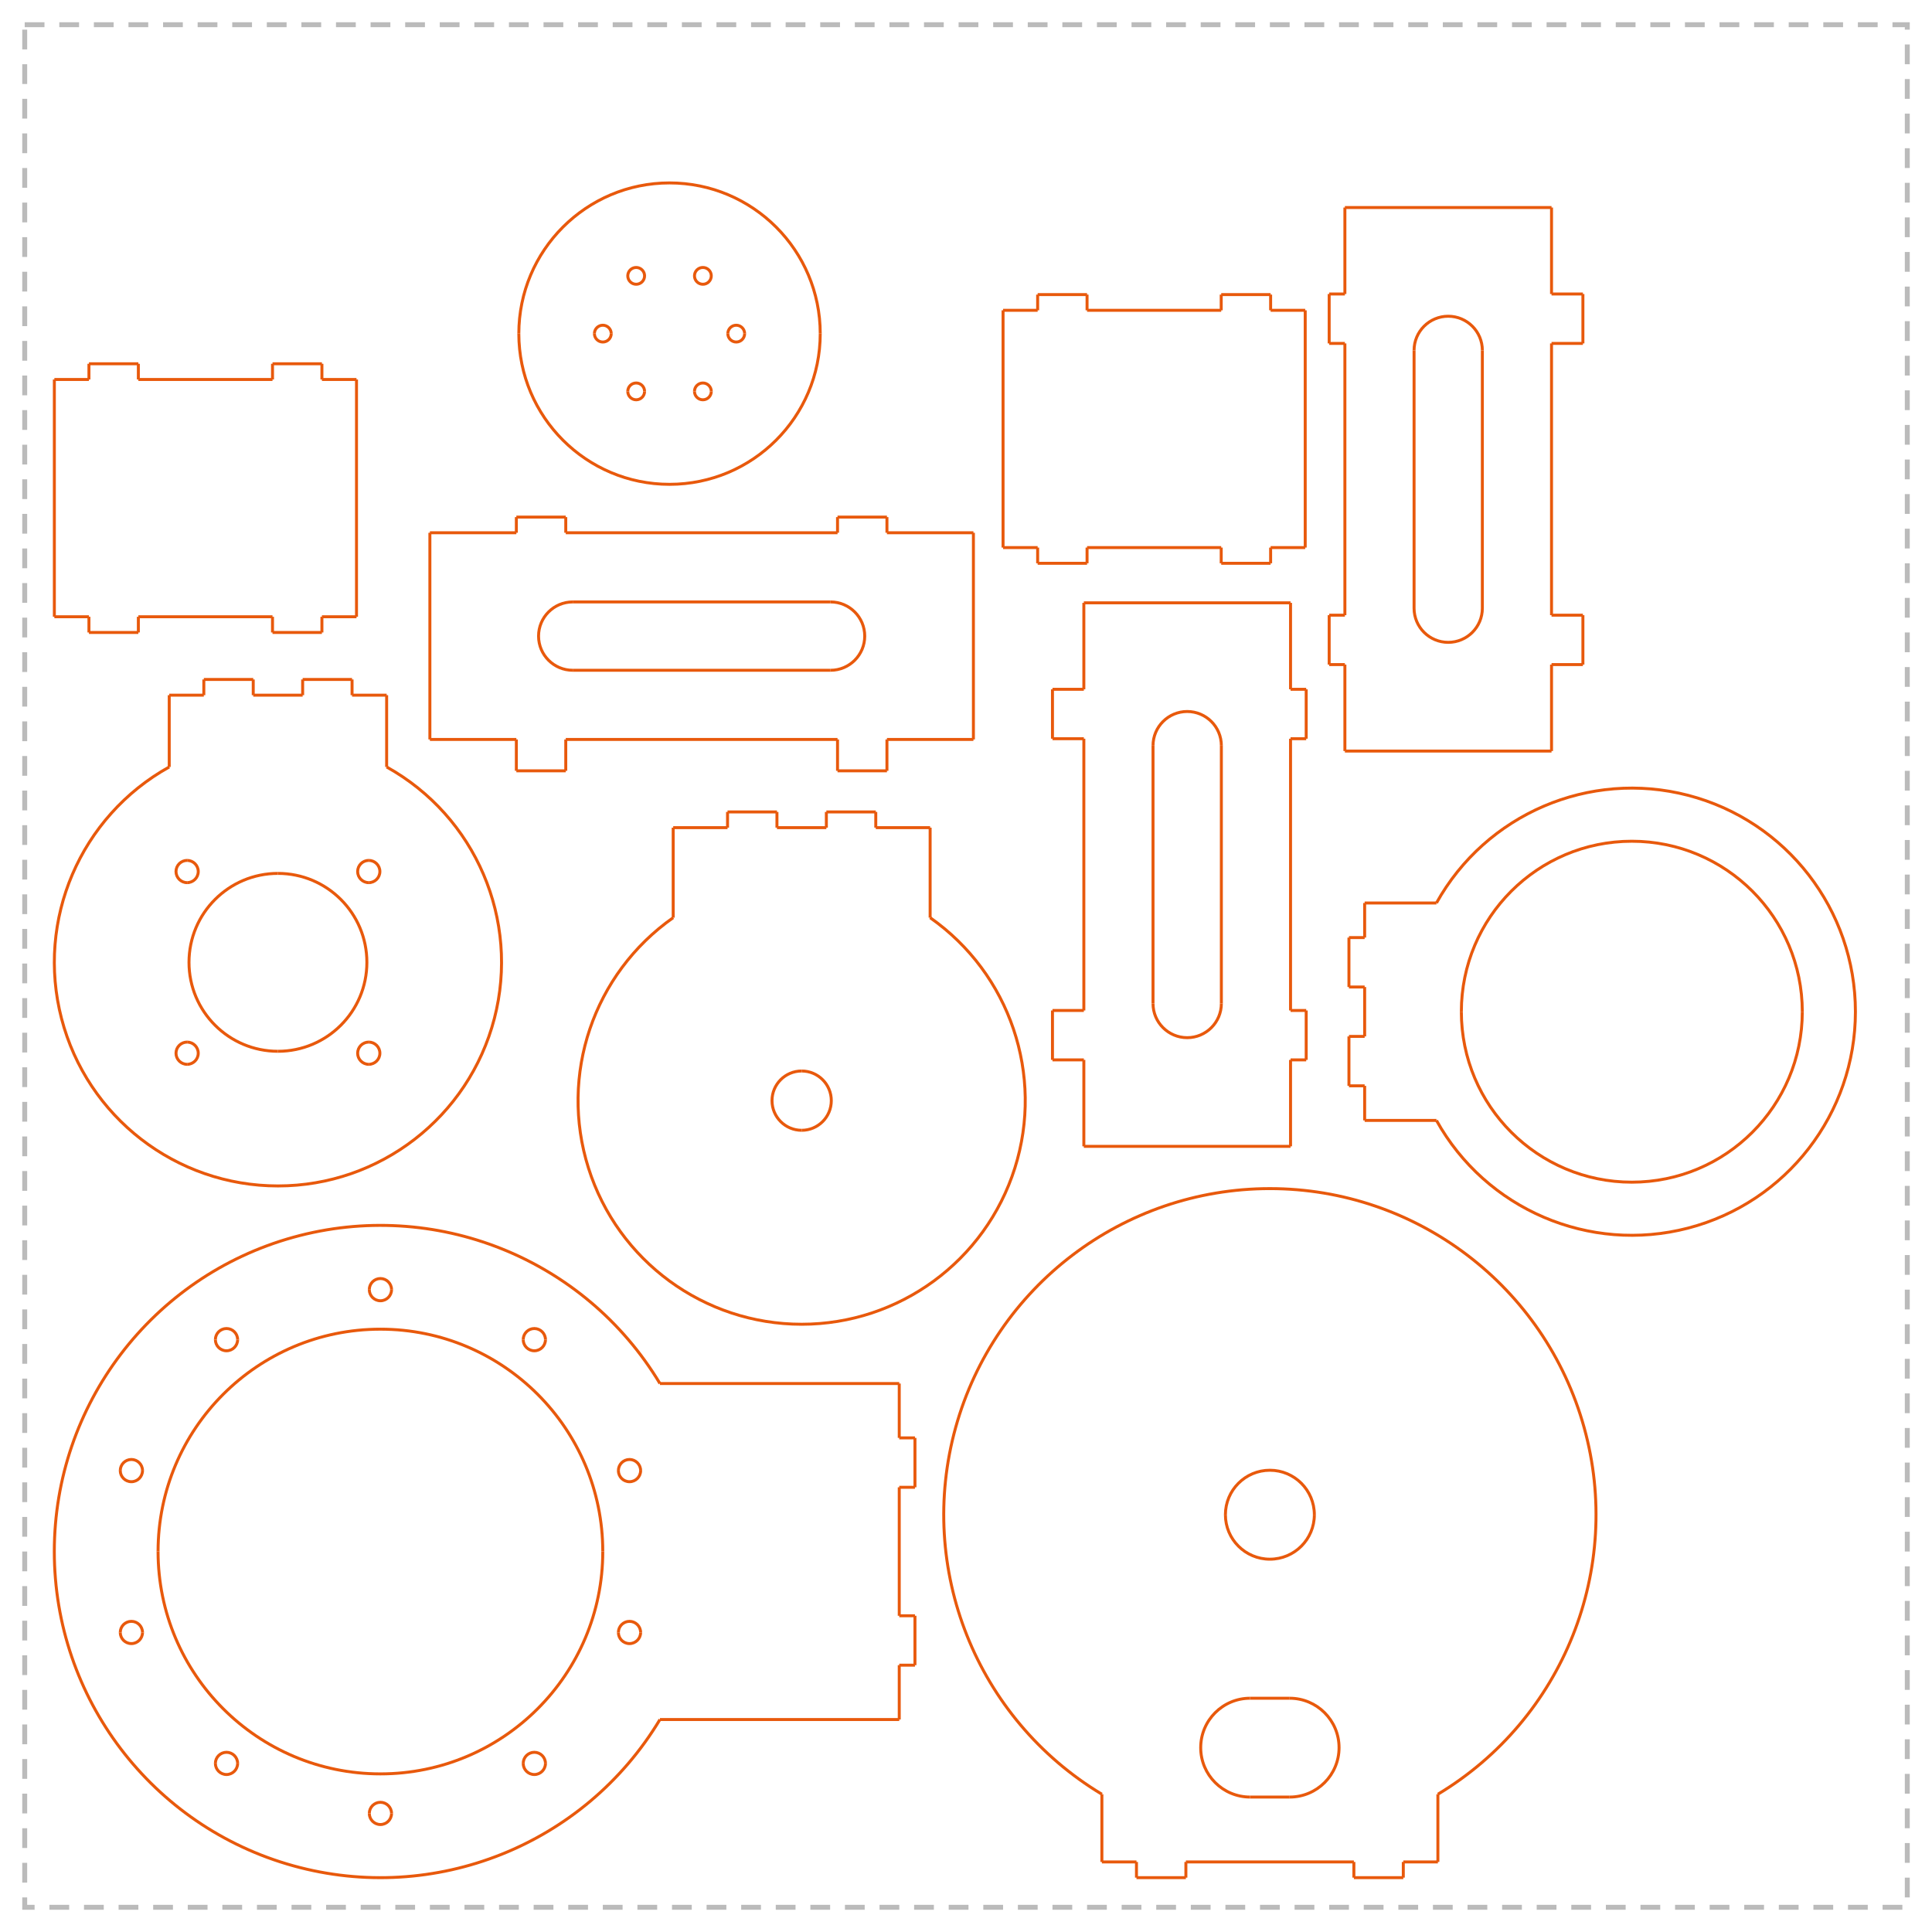
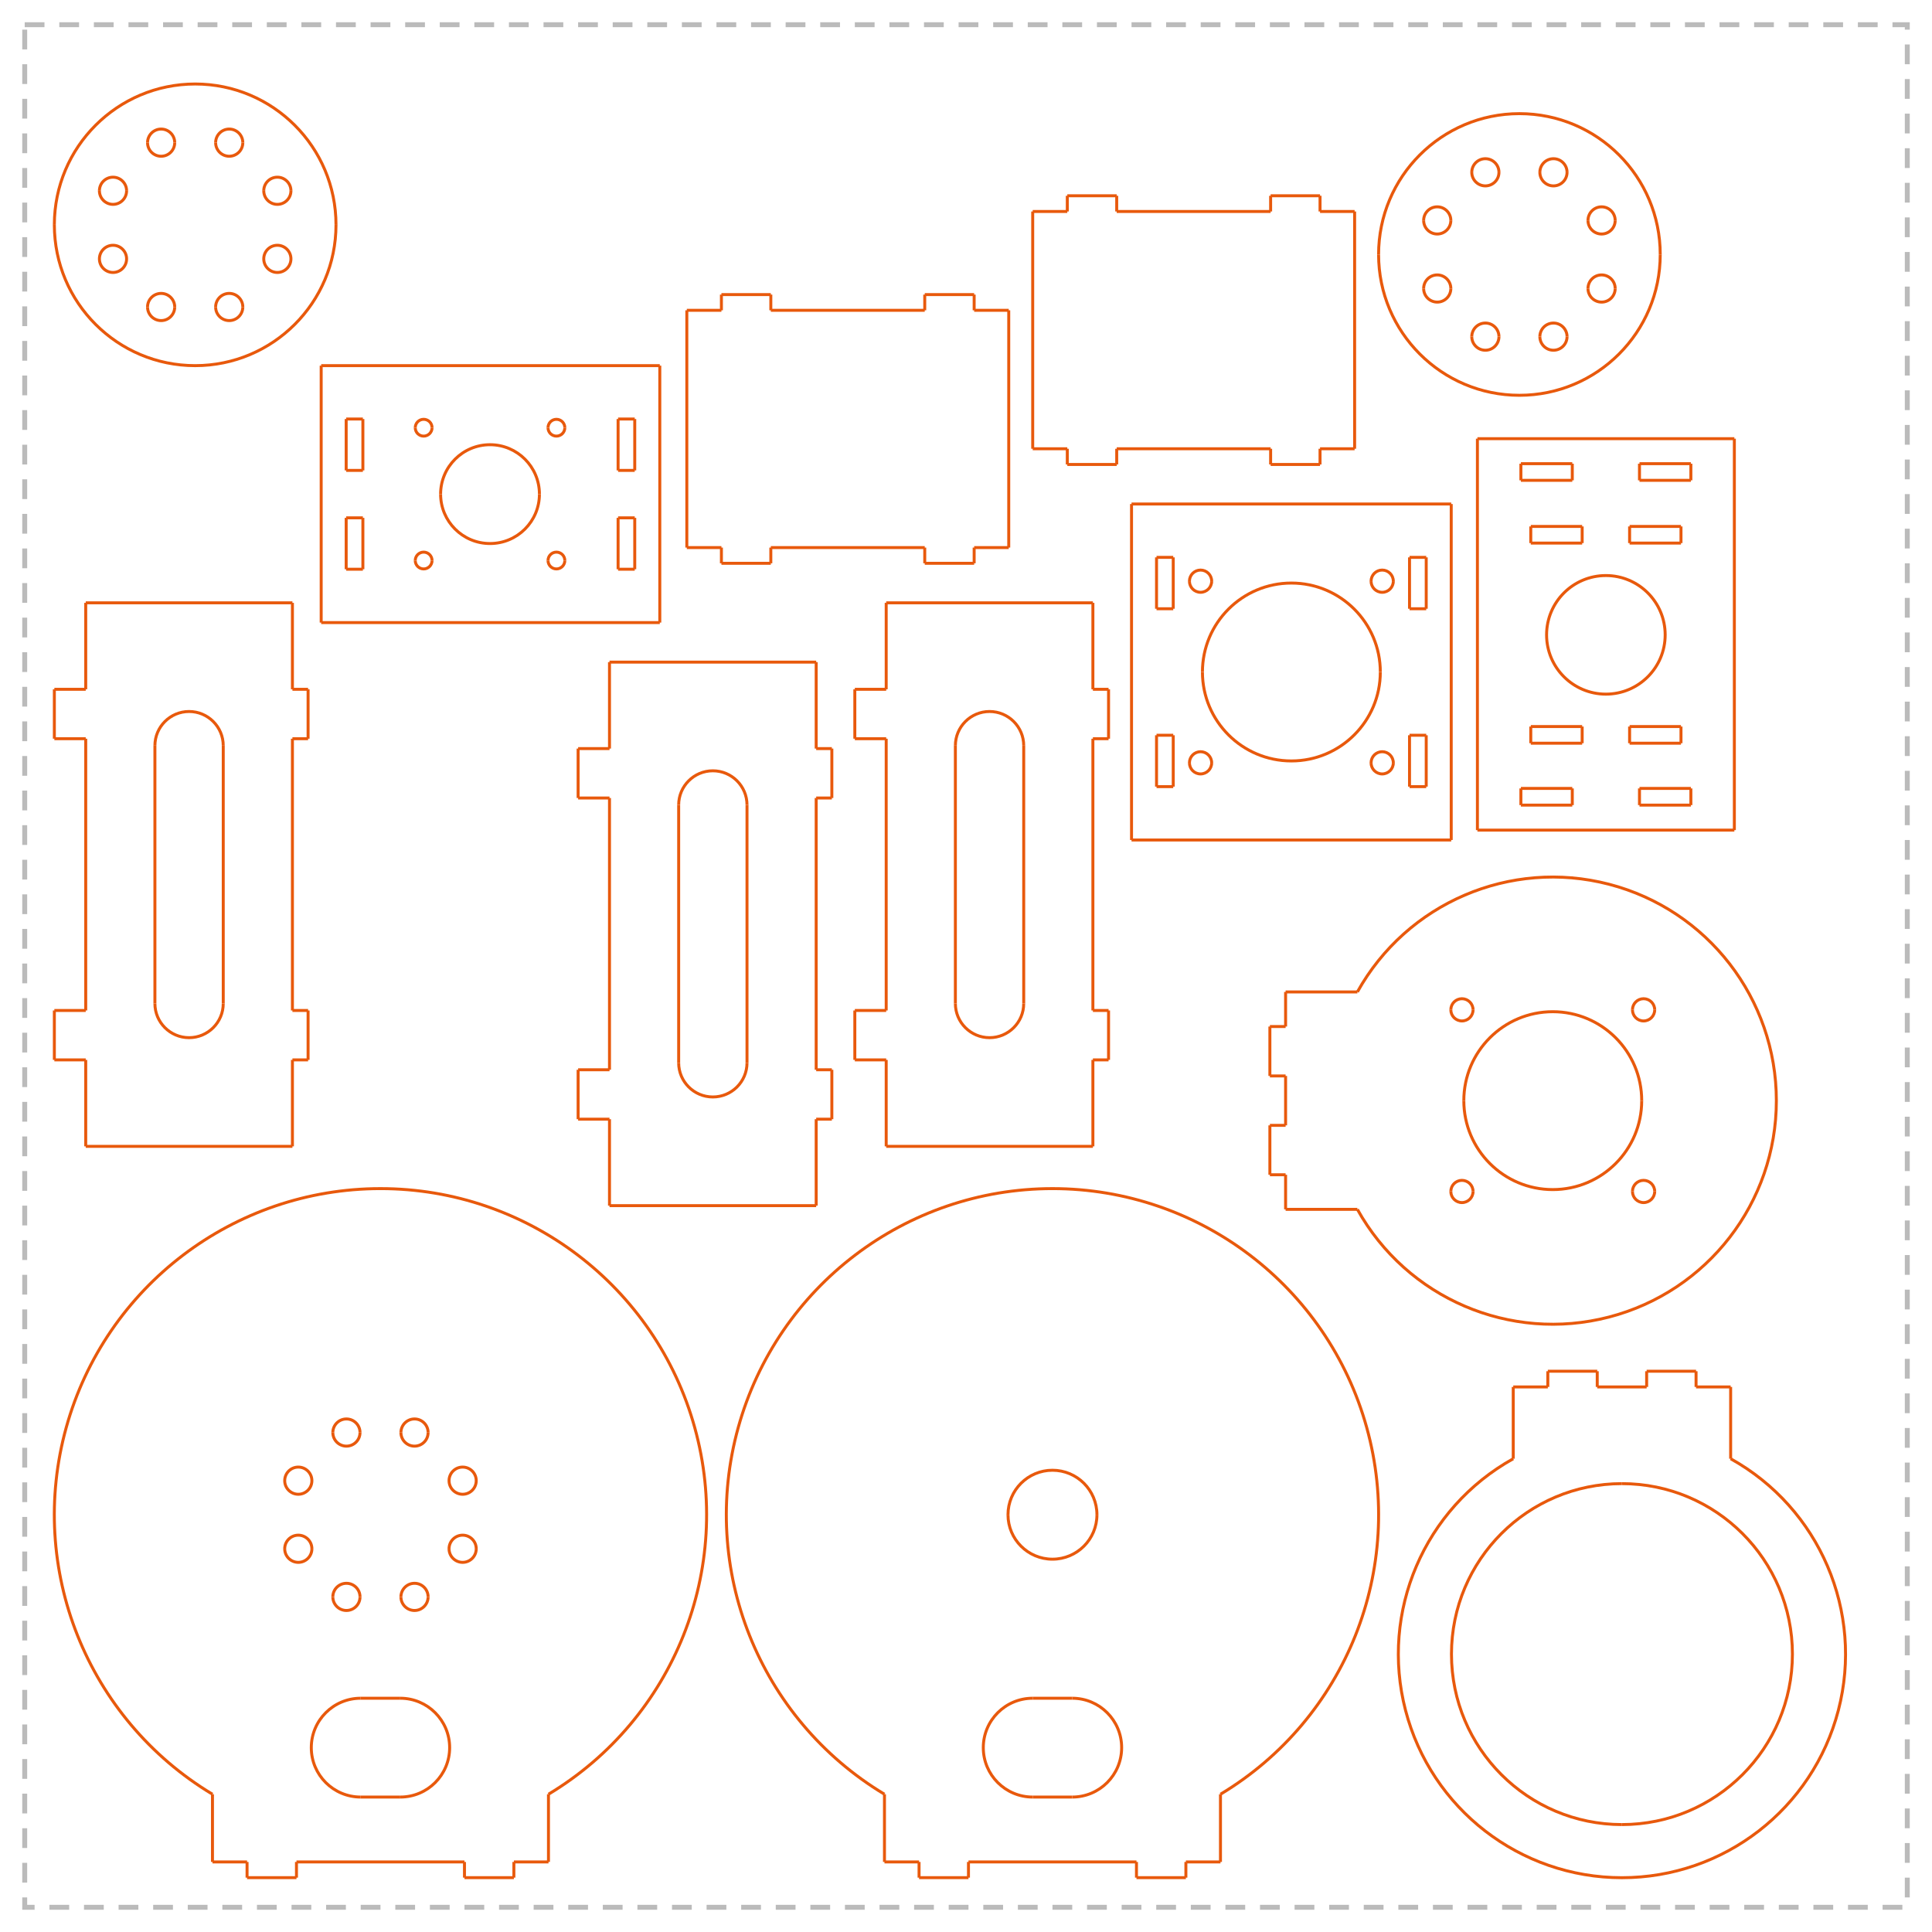
<svg xmlns="http://www.w3.org/2000/svg" viewBox="-5 -5 391 391" width="391mm" height="391mm">
  <rect x="0" y="0" width="381" height="381" fill="none" stroke="#bbb" stroke-dasharray="4 3" />
  <g fill="none" stroke="#e8590c" stroke-width="0.6">
-     <line x1="176.99" y1="343.00" x2="176.99" y2="332.00" />
-     <line x1="176.99" y1="332.00" x2="180.17" y2="332.00" />
-     <line x1="180.17" y1="332.00" x2="180.17" y2="322.00" />
-     <line x1="180.17" y1="322.00" x2="176.99" y2="322.00" />
-     <line x1="176.99" y1="322.00" x2="176.99" y2="296.00" />
-     <line x1="176.99" y1="296.00" x2="180.17" y2="296.00" />
-     <line x1="180.17" y1="296.00" x2="180.17" y2="286.00" />
-     <line x1="180.17" y1="286.00" x2="176.99" y2="286.00" />
-     <line x1="176.99" y1="286.00" x2="176.99" y2="275.00" />
-     <line x1="176.99" y1="275.00" x2="128.56" y2="275.00" />
-     <path d="M 128.56 275.00 A 66.00 66.00 0 1 0 128.56 343.00" />
-     <line x1="128.56" y1="343.00" x2="176.99" y2="343.00" />
-     <path d="M 116.99 309.00 A 45.00 45.00 0 0 0 26.99 309.00" />
-     <path d="M 26.99 309.00 A 45.00 45.00 0 0 0 116.99 309.00" />
-     <path d="M 124.65 292.62 A 2.25 2.25 0 0 0 120.15 292.62" />
-     <path d="M 120.15 292.62 A 2.25 2.25 0 0 0 124.65 292.62" />
-     <path d="M 105.39 266.12 A 2.25 2.25 0 0 0 100.89 266.12" />
-     <path d="M 100.89 266.12 A 2.25 2.25 0 0 0 105.39 266.12" />
-     <path d="M 74.24 256.00 A 2.25 2.25 0 0 0 69.74 256.00" />
-     <path d="M 69.74 256.00 A 2.25 2.25 0 0 0 74.24 256.00" />
-     <path d="M 43.09 266.12 A 2.25 2.25 0 0 0 38.59 266.12" />
-     <path d="M 38.59 266.12 A 2.25 2.25 0 0 0 43.09 266.12" />
-     <path d="M 23.84 292.62 A 2.25 2.25 0 0 0 19.34 292.62" />
-     <path d="M 19.34 292.62 A 2.25 2.25 0 0 0 23.84 292.62" />
-     <path d="M 23.84 325.38 A 2.25 2.25 0 0 0 19.34 325.38" />
-     <path d="M 19.34 325.38 A 2.25 2.25 0 0 0 23.84 325.38" />
-     <path d="M 43.09 351.88 A 2.25 2.25 0 0 0 38.59 351.88" />
-     <path d="M 38.59 351.88 A 2.25 2.25 0 0 0 43.09 351.88" />
-     <path d="M 74.24 362.00 A 2.25 2.25 0 0 0 69.74 362.00" />
-     <path d="M 69.74 362.00 A 2.25 2.25 0 0 0 74.24 362.00" />
-     <path d="M 105.39 351.88 A 2.25 2.25 0 0 0 100.89 351.88" />
-     <path d="M 100.89 351.88 A 2.25 2.25 0 0 0 105.39 351.88" />
-     <path d="M 124.65 325.38 A 2.25 2.25 0 0 0 120.15 325.38" />
-     <path d="M 120.15 325.38 A 2.25 2.25 0 0 0 124.65 325.38" />
-     <line x1="218.00" y1="371.82" x2="225.00" y2="371.82" />
+     <line x1="38.00" y1="371.82" x2="45.00" y2="371.82" />
+     <line x1="45.00" y1="371.82" x2="45.00" y2="375.00" />
+     <line x1="45.00" y1="375.00" x2="55.00" y2="375.00" />
+     <line x1="55.00" y1="375.00" x2="55.00" y2="371.82" />
+     <line x1="55.00" y1="371.82" x2="89.00" y2="371.82" />
+     <line x1="89.00" y1="371.82" x2="89.00" y2="375.00" />
+     <line x1="89.00" y1="375.00" x2="99.00" y2="375.00" />
+     <line x1="99.00" y1="375.00" x2="99.00" y2="371.82" />
+     <line x1="99.00" y1="371.82" x2="106.00" y2="371.82" />
+     <line x1="106.00" y1="371.82" x2="106.00" y2="358.12" />
+     <path d="M 106.00 358.12 A 66.00 66.00 0 1 0 38.00 358.12" />
+     <line x1="38.00" y1="358.12" x2="38.00" y2="371.82" />
+     <line x1="68.00" y1="338.69" x2="76.00" y2="338.69" />
+     <path d="M 76.00 338.69 A 10.00 10.00 0 0 1 76.00 358.69" />
+     <line x1="76.00" y1="358.69" x2="68.00" y2="358.69" />
+     <path d="M 68.00 358.69 A 10.00 10.00 0 0 1 68.00 338.69" />
+     <path d="M 91.38 294.66 A 2.75 2.75 0 0 0 85.88 294.66" />
+     <path d="M 85.88 294.66 A 2.75 2.75 0 0 0 91.38 294.66" />
+     <path d="M 81.64 284.92 A 2.75 2.75 0 0 0 76.14 284.92" />
+     <path d="M 76.14 284.92 A 2.75 2.75 0 0 0 81.64 284.92" />
+     <path d="M 67.86 284.92 A 2.75 2.75 0 0 0 62.36 284.92" />
+     <path d="M 62.36 284.92 A 2.75 2.75 0 0 0 67.86 284.92" />
+     <path d="M 58.12 294.66 A 2.75 2.75 0 0 0 52.62 294.66" />
+     <path d="M 52.62 294.66 A 2.75 2.75 0 0 0 58.12 294.66" />
+     <path d="M 58.12 308.44 A 2.75 2.75 0 0 0 52.62 308.44" />
+     <path d="M 52.62 308.44 A 2.75 2.75 0 0 0 58.12 308.44" />
+     <path d="M 67.86 318.18 A 2.75 2.75 0 0 0 62.36 318.18" />
+     <path d="M 62.36 318.18 A 2.75 2.75 0 0 0 67.86 318.18" />
+     <path d="M 81.64 318.18 A 2.75 2.75 0 0 0 76.14 318.18" />
+     <path d="M 76.14 318.18 A 2.75 2.75 0 0 0 81.64 318.18" />
+     <path d="M 91.38 308.44 A 2.75 2.75 0 0 0 85.88 308.44" />
+     <path d="M 85.88 308.44 A 2.75 2.75 0 0 0 91.38 308.44" />
+     <line x1="174.00" y1="371.82" x2="181.00" y2="371.82" />
+     <line x1="181.00" y1="371.82" x2="181.00" y2="375.00" />
+     <line x1="181.00" y1="375.00" x2="191.00" y2="375.00" />
+     <line x1="191.00" y1="375.00" x2="191.00" y2="371.82" />
+     <line x1="191.00" y1="371.82" x2="225.00" y2="371.82" />
    <line x1="225.00" y1="371.82" x2="225.00" y2="375.00" />
    <line x1="225.00" y1="375.00" x2="235.00" y2="375.00" />
    <line x1="235.00" y1="375.00" x2="235.00" y2="371.82" />
-     <line x1="235.00" y1="371.82" x2="269.00" y2="371.82" />
-     <line x1="269.00" y1="371.82" x2="269.00" y2="375.00" />
-     <line x1="269.00" y1="375.00" x2="279.00" y2="375.00" />
-     <line x1="279.00" y1="375.00" x2="279.00" y2="371.82" />
-     <line x1="279.00" y1="371.82" x2="286.00" y2="371.82" />
-     <line x1="286.00" y1="371.82" x2="286.00" y2="358.12" />
-     <path d="M 286.00 358.12 A 66.00 66.00 0 1 0 218.00 358.12" />
-     <line x1="218.00" y1="358.12" x2="218.00" y2="371.82" />
-     <line x1="248.00" y1="338.69" x2="256.00" y2="338.69" />
-     <path d="M 256.00 338.69 A 10.00 10.00 0 0 1 256.00 358.69" />
-     <line x1="256.00" y1="358.69" x2="248.00" y2="358.69" />
-     <path d="M 248.00 358.69 A 10.00 10.00 0 0 1 248.00 338.69" />
-     <path d="M 261.00 301.55 A 9.00 9.00 0 0 0 243.00 301.55" />
-     <path d="M 243.00 301.55 A 9.00 9.00 0 0 0 261.00 301.55" />
-     <line x1="183.24" y1="162.50" x2="172.24" y2="162.50" />
-     <line x1="172.24" y1="162.50" x2="172.24" y2="159.32" />
-     <line x1="172.24" y1="159.32" x2="162.24" y2="159.32" />
-     <line x1="162.24" y1="159.32" x2="162.24" y2="162.50" />
-     <line x1="162.24" y1="162.50" x2="152.24" y2="162.50" />
-     <line x1="152.24" y1="162.50" x2="152.24" y2="159.32" />
-     <line x1="152.24" y1="159.32" x2="142.24" y2="159.32" />
-     <line x1="142.24" y1="159.32" x2="142.24" y2="162.50" />
-     <line x1="142.24" y1="162.50" x2="131.24" y2="162.50" />
-     <line x1="131.24" y1="162.50" x2="131.24" y2="180.72" />
-     <path d="M 131.24 180.72 A 45.25 45.25 0 1 0 183.24 180.72" />
-     <line x1="183.24" y1="180.72" x2="183.24" y2="162.50" />
-     <path d="M 157.24 211.75 A 6.00 6.00 0 0 0 157.24 223.75" />
-     <path d="M 157.24 223.75 A 6.00 6.00 0 0 0 157.24 211.75" />
-     <line x1="271.18" y1="177.75" x2="271.18" y2="184.75" />
-     <line x1="271.18" y1="184.75" x2="268.00" y2="184.75" />
-     <line x1="268.00" y1="184.75" x2="268.00" y2="194.75" />
-     <line x1="268.00" y1="194.75" x2="271.18" y2="194.75" />
-     <line x1="271.18" y1="194.75" x2="271.18" y2="204.75" />
-     <line x1="271.18" y1="204.75" x2="268.00" y2="204.75" />
-     <line x1="268.00" y1="204.75" x2="268.00" y2="214.75" />
-     <line x1="268.00" y1="214.75" x2="271.18" y2="214.75" />
-     <line x1="271.18" y1="214.75" x2="271.18" y2="221.75" />
-     <line x1="271.18" y1="221.75" x2="285.71" y2="221.75" />
-     <path d="M 285.71 221.75 A 45.25 45.25 0 1 0 285.71 177.75" />
-     <line x1="285.71" y1="177.75" x2="271.18" y2="177.75" />
-     <path d="M 290.75 199.75 A 34.50 34.50 0 0 0 359.75 199.75" />
-     <path d="M 359.75 199.75 A 34.50 34.50 0 0 0 290.75 199.75" />
-     <line x1="73.25" y1="135.69" x2="66.25" y2="135.69" />
-     <line x1="66.25" y1="135.69" x2="66.25" y2="132.51" />
-     <line x1="66.25" y1="132.51" x2="56.25" y2="132.51" />
-     <line x1="56.25" y1="132.51" x2="56.25" y2="135.69" />
-     <line x1="56.25" y1="135.69" x2="46.25" y2="135.69" />
-     <line x1="46.25" y1="135.69" x2="46.25" y2="132.51" />
-     <line x1="46.25" y1="132.51" x2="36.25" y2="132.51" />
-     <line x1="36.25" y1="132.51" x2="36.25" y2="135.69" />
-     <line x1="36.25" y1="135.69" x2="29.25" y2="135.69" />
-     <line x1="29.25" y1="135.69" x2="29.25" y2="150.22" />
-     <path d="M 29.25 150.22 A 45.25 45.25 0 1 0 73.25 150.22" />
-     <line x1="73.25" y1="150.22" x2="73.25" y2="135.69" />
-     <path d="M 51.25 171.76 A 18.00 18.00 0 0 0 51.25 207.76" />
-     <path d="M 51.25 207.76 A 18.00 18.00 0 0 0 51.25 171.76" />
-     <path d="M 32.87 169.13 A 2.25 2.25 0 0 0 32.87 173.63" />
-     <path d="M 32.87 173.63 A 2.25 2.25 0 0 0 32.87 169.13" />
-     <path d="M 32.87 205.90 A 2.25 2.25 0 0 0 32.87 210.40" />
-     <path d="M 32.87 210.40 A 2.25 2.25 0 0 0 32.87 205.90" />
-     <path d="M 69.63 205.90 A 2.25 2.25 0 0 0 69.63 210.40" />
-     <path d="M 69.63 210.40 A 2.25 2.25 0 0 0 69.63 205.90" />
-     <path d="M 69.63 169.13 A 2.25 2.25 0 0 0 69.63 173.63" />
-     <path d="M 69.63 173.63 A 2.25 2.25 0 0 0 69.63 169.13" />
-     <line x1="256.18" y1="227.00" x2="256.18" y2="209.50" />
-     <line x1="256.18" y1="209.50" x2="259.35" y2="209.50" />
-     <line x1="259.35" y1="209.50" x2="259.35" y2="199.50" />
-     <line x1="259.35" y1="199.50" x2="256.18" y2="199.50" />
-     <line x1="256.18" y1="199.50" x2="256.18" y2="144.50" />
-     <line x1="256.18" y1="144.50" x2="259.35" y2="144.50" />
-     <line x1="259.35" y1="144.50" x2="259.35" y2="134.50" />
-     <line x1="259.35" y1="134.50" x2="256.18" y2="134.50" />
-     <line x1="256.18" y1="134.50" x2="256.18" y2="117.00" />
-     <line x1="256.18" y1="117.00" x2="214.35" y2="117.00" />
-     <line x1="214.35" y1="117.00" x2="214.35" y2="134.50" />
-     <line x1="214.35" y1="134.50" x2="208.00" y2="134.50" />
-     <line x1="208.00" y1="134.50" x2="208.00" y2="144.50" />
-     <line x1="208.00" y1="144.50" x2="214.35" y2="144.50" />
-     <line x1="214.35" y1="144.50" x2="214.35" y2="199.50" />
-     <line x1="214.35" y1="199.50" x2="208.00" y2="199.50" />
-     <line x1="208.00" y1="199.50" x2="208.00" y2="209.50" />
-     <line x1="208.00" y1="209.50" x2="214.35" y2="209.50" />
-     <line x1="214.35" y1="209.50" x2="214.35" y2="227.00" />
-     <line x1="214.35" y1="227.00" x2="256.18" y2="227.00" />
-     <line x1="228.35" y1="198.09" x2="228.35" y2="145.91" />
-     <path d="M 228.35 145.91 A 6.91 6.91 0 0 1 242.18 145.91" />
-     <line x1="242.18" y1="145.91" x2="242.18" y2="198.09" />
-     <path d="M 242.18 198.09 A 6.91 6.91 0 0 1 228.35 198.09" />
-     <line x1="192.00" y1="102.82" x2="174.50" y2="102.82" />
-     <line x1="174.50" y1="102.82" x2="174.50" y2="99.65" />
-     <line x1="174.50" y1="99.65" x2="164.50" y2="99.65" />
-     <line x1="164.50" y1="99.65" x2="164.50" y2="102.82" />
-     <line x1="164.50" y1="102.82" x2="109.50" y2="102.82" />
-     <line x1="109.50" y1="102.82" x2="109.50" y2="99.65" />
-     <line x1="109.50" y1="99.65" x2="99.50" y2="99.65" />
-     <line x1="99.50" y1="99.65" x2="99.50" y2="102.82" />
-     <line x1="99.50" y1="102.82" x2="82.00" y2="102.82" />
-     <line x1="82.00" y1="102.82" x2="82.00" y2="144.65" />
-     <line x1="82.00" y1="144.65" x2="99.50" y2="144.65" />
-     <line x1="99.50" y1="144.65" x2="99.50" y2="151.00" />
-     <line x1="99.50" y1="151.00" x2="109.50" y2="151.00" />
-     <line x1="109.50" y1="151.00" x2="109.50" y2="144.65" />
-     <line x1="109.50" y1="144.65" x2="164.50" y2="144.65" />
-     <line x1="164.50" y1="144.65" x2="164.50" y2="151.00" />
-     <line x1="164.50" y1="151.00" x2="174.50" y2="151.00" />
-     <line x1="174.50" y1="151.00" x2="174.50" y2="144.65" />
-     <line x1="174.50" y1="144.65" x2="192.00" y2="144.65" />
-     <line x1="192.00" y1="144.65" x2="192.00" y2="102.82" />
-     <line x1="163.09" y1="130.65" x2="110.91" y2="130.65" />
-     <path d="M 110.91 130.65 A 6.91 6.91 0 0 1 110.91 116.82" />
-     <line x1="110.91" y1="116.82" x2="163.09" y2="116.82" />
-     <path d="M 163.09 116.82 A 6.91 6.91 0 0 1 163.09 130.65" />
-     <line x1="267.18" y1="37.00" x2="267.18" y2="54.50" />
-     <line x1="267.18" y1="54.50" x2="264.00" y2="54.50" />
-     <line x1="264.00" y1="54.50" x2="264.00" y2="64.50" />
-     <line x1="264.00" y1="64.50" x2="267.18" y2="64.50" />
-     <line x1="267.18" y1="64.50" x2="267.18" y2="119.50" />
-     <line x1="267.18" y1="119.50" x2="264.00" y2="119.50" />
-     <line x1="264.00" y1="119.50" x2="264.00" y2="129.50" />
-     <line x1="264.00" y1="129.50" x2="267.18" y2="129.50" />
-     <line x1="267.18" y1="129.50" x2="267.18" y2="147.00" />
-     <line x1="267.18" y1="147.00" x2="309.00" y2="147.00" />
-     <line x1="309.00" y1="147.00" x2="309.00" y2="129.50" />
-     <line x1="309.00" y1="129.50" x2="315.35" y2="129.50" />
-     <line x1="315.35" y1="129.50" x2="315.35" y2="119.50" />
-     <line x1="315.35" y1="119.50" x2="309.00" y2="119.50" />
-     <line x1="309.00" y1="119.50" x2="309.00" y2="64.50" />
-     <line x1="309.00" y1="64.50" x2="315.35" y2="64.50" />
-     <line x1="315.35" y1="64.50" x2="315.35" y2="54.50" />
-     <line x1="315.35" y1="54.50" x2="309.00" y2="54.50" />
-     <line x1="309.00" y1="54.50" x2="309.00" y2="37.00" />
-     <line x1="309.00" y1="37.00" x2="267.18" y2="37.00" />
-     <line x1="295.00" y1="65.91" x2="295.00" y2="118.09" />
-     <path d="M 295.00 118.09 A 6.91 6.91 0 0 1 281.18 118.09" />
-     <line x1="281.18" y1="118.09" x2="281.18" y2="65.91" />
-     <path d="M 281.18 65.91 A 6.91 6.91 0 0 1 295.00 65.91" />
-     <line x1="6.00" y1="119.82" x2="13.00" y2="119.82" />
-     <line x1="13.00" y1="119.82" x2="13.00" y2="123.00" />
-     <line x1="13.00" y1="123.00" x2="23.00" y2="123.00" />
-     <line x1="23.00" y1="123.00" x2="23.00" y2="119.82" />
-     <line x1="23.00" y1="119.82" x2="50.15" y2="119.82" />
-     <line x1="50.15" y1="119.82" x2="50.15" y2="123.00" />
-     <line x1="50.15" y1="123.00" x2="60.15" y2="123.00" />
-     <line x1="60.15" y1="123.00" x2="60.15" y2="119.82" />
-     <line x1="60.15" y1="119.82" x2="67.15" y2="119.82" />
-     <line x1="67.15" y1="119.82" x2="67.15" y2="71.80" />
-     <line x1="67.15" y1="71.80" x2="60.15" y2="71.80" />
-     <line x1="60.15" y1="71.80" x2="60.15" y2="68.62" />
-     <line x1="60.15" y1="68.62" x2="50.15" y2="68.62" />
-     <line x1="50.15" y1="68.62" x2="50.15" y2="71.80" />
-     <line x1="50.15" y1="71.80" x2="23.00" y2="71.80" />
-     <line x1="23.00" y1="71.80" x2="23.00" y2="68.62" />
-     <line x1="23.00" y1="68.62" x2="13.00" y2="68.62" />
-     <line x1="13.00" y1="68.62" x2="13.00" y2="71.80" />
-     <line x1="13.00" y1="71.80" x2="6.00" y2="71.80" />
-     <line x1="6.00" y1="71.80" x2="6.00" y2="119.82" />
-     <line x1="198.00" y1="105.82" x2="205.00" y2="105.82" />
-     <line x1="205.00" y1="105.82" x2="205.00" y2="109.00" />
-     <line x1="205.00" y1="109.00" x2="215.00" y2="109.00" />
-     <line x1="215.00" y1="109.00" x2="215.00" y2="105.82" />
-     <line x1="215.00" y1="105.82" x2="242.15" y2="105.82" />
-     <line x1="242.15" y1="105.82" x2="242.15" y2="109.00" />
-     <line x1="242.15" y1="109.00" x2="252.15" y2="109.00" />
-     <line x1="252.15" y1="109.00" x2="252.15" y2="105.82" />
-     <line x1="252.15" y1="105.82" x2="259.15" y2="105.82" />
-     <line x1="259.15" y1="105.82" x2="259.15" y2="57.80" />
-     <line x1="259.15" y1="57.80" x2="252.15" y2="57.80" />
-     <line x1="252.15" y1="57.80" x2="252.15" y2="54.62" />
-     <line x1="252.15" y1="54.62" x2="242.15" y2="54.62" />
-     <line x1="242.15" y1="54.62" x2="242.15" y2="57.80" />
-     <line x1="242.15" y1="57.80" x2="215.00" y2="57.80" />
-     <line x1="215.00" y1="57.80" x2="215.00" y2="54.62" />
-     <line x1="215.00" y1="54.62" x2="205.00" y2="54.62" />
-     <line x1="205.00" y1="54.62" x2="205.00" y2="57.80" />
-     <line x1="205.00" y1="57.80" x2="198.00" y2="57.80" />
-     <line x1="198.00" y1="57.80" x2="198.00" y2="105.82" />
-     <path d="M 161.00 62.52 A 30.50 30.50 0 0 0 100.00 62.52" />
-     <path d="M 100.00 62.52 A 30.50 30.50 0 0 0 161.00 62.52" />
-     <path d="M 145.70 62.52 A 1.70 1.70 0 0 0 142.30 62.52" />
-     <path d="M 142.30 62.52 A 1.70 1.70 0 0 0 145.70 62.52" />
-     <path d="M 138.95 50.83 A 1.70 1.70 0 0 0 135.55 50.83" />
-     <path d="M 135.55 50.83 A 1.70 1.70 0 0 0 138.95 50.83" />
-     <path d="M 125.45 50.83 A 1.70 1.70 0 0 0 122.05 50.83" />
-     <path d="M 122.05 50.83 A 1.70 1.70 0 0 0 125.45 50.83" />
-     <path d="M 118.70 62.52 A 1.70 1.70 0 0 0 115.30 62.52" />
-     <path d="M 115.30 62.52 A 1.70 1.70 0 0 0 118.70 62.52" />
-     <path d="M 125.45 74.21 A 1.70 1.70 0 0 0 122.05 74.21" />
-     <path d="M 122.05 74.21 A 1.70 1.70 0 0 0 125.45 74.21" />
-     <path d="M 138.95 74.21 A 1.70 1.70 0 0 0 135.55 74.21" />
-     <path d="M 135.55 74.21 A 1.70 1.70 0 0 0 138.95 74.21" />
+     <line x1="235.00" y1="371.82" x2="242.00" y2="371.82" />
+     <line x1="242.00" y1="371.82" x2="242.00" y2="358.12" />
+     <path d="M 242.00 358.12 A 66.00 66.00 0 1 0 174.00 358.12" />
+     <line x1="174.00" y1="358.12" x2="174.00" y2="371.82" />
+     <line x1="204.00" y1="338.69" x2="212.00" y2="338.69" />
+     <path d="M 212.00 338.69 A 10.00 10.00 0 0 1 212.00 358.69" />
+     <line x1="212.00" y1="358.69" x2="204.00" y2="358.69" />
+     <path d="M 204.00 358.69 A 10.00 10.00 0 0 1 204.00 338.69" />
+     <path d="M 217.00 301.55 A 9.00 9.00 0 0 0 199.00 301.55" />
+     <path d="M 199.00 301.55 A 9.00 9.00 0 0 0 217.00 301.55" />
+     <line x1="345.25" y1="275.69" x2="338.25" y2="275.69" />
+     <line x1="338.25" y1="275.69" x2="338.25" y2="272.51" />
+     <line x1="338.25" y1="272.51" x2="328.25" y2="272.51" />
+     <line x1="328.25" y1="272.51" x2="328.25" y2="275.69" />
+     <line x1="328.25" y1="275.69" x2="318.25" y2="275.69" />
+     <line x1="318.25" y1="275.69" x2="318.25" y2="272.51" />
+     <line x1="318.25" y1="272.51" x2="308.25" y2="272.51" />
+     <line x1="308.25" y1="272.51" x2="308.25" y2="275.69" />
+     <line x1="308.25" y1="275.69" x2="301.25" y2="275.69" />
+     <line x1="301.25" y1="275.69" x2="301.25" y2="290.22" />
+     <path d="M 301.25 290.22 A 45.25 45.25 0 1 0 345.25 290.22" />
+     <line x1="345.25" y1="290.22" x2="345.25" y2="275.69" />
+     <path d="M 323.25 295.26 A 34.50 34.50 0 0 0 323.25 364.26" />
+     <path d="M 323.25 364.26 A 34.50 34.50 0 0 0 323.25 295.26" />
+     <line x1="255.18" y1="195.75" x2="255.18" y2="202.75" />
+     <line x1="255.18" y1="202.75" x2="252.00" y2="202.75" />
+     <line x1="252.00" y1="202.75" x2="252.00" y2="212.75" />
+     <line x1="252.00" y1="212.75" x2="255.18" y2="212.75" />
+     <line x1="255.18" y1="212.75" x2="255.18" y2="222.75" />
+     <line x1="255.18" y1="222.75" x2="252.00" y2="222.75" />
+     <line x1="252.00" y1="222.75" x2="252.00" y2="232.75" />
+     <line x1="252.00" y1="232.75" x2="255.18" y2="232.75" />
+     <line x1="255.18" y1="232.75" x2="255.18" y2="239.75" />
+     <line x1="255.18" y1="239.75" x2="269.71" y2="239.75" />
+     <path d="M 269.71 239.75 A 45.25 45.25 0 1 0 269.71 195.75" />
+     <line x1="269.71" y1="195.75" x2="255.18" y2="195.75" />
+     <path d="M 291.25 217.75 A 18.00 18.00 0 0 0 327.25 217.75" />
+     <path d="M 327.25 217.75 A 18.00 18.00 0 0 0 291.25 217.75" />
+     <path d="M 288.62 236.13 A 2.25 2.25 0 0 0 293.12 236.13" />
+     <path d="M 293.12 236.13 A 2.25 2.25 0 0 0 288.62 236.13" />
+     <path d="M 325.38 236.13 A 2.25 2.25 0 0 0 329.88 236.13" />
+     <path d="M 329.88 236.13 A 2.25 2.25 0 0 0 325.38 236.13" />
+     <path d="M 325.38 199.37 A 2.25 2.25 0 0 0 329.88 199.37" />
+     <path d="M 329.88 199.37 A 2.25 2.25 0 0 0 325.38 199.37" />
+     <path d="M 288.62 199.37 A 2.25 2.25 0 0 0 293.12 199.37" />
+     <path d="M 293.12 199.37 A 2.25 2.25 0 0 0 288.62 199.37" />
+     <line x1="160.18" y1="239.00" x2="160.18" y2="221.50" />
+     <line x1="160.18" y1="221.50" x2="163.35" y2="221.50" />
+     <line x1="163.35" y1="221.50" x2="163.35" y2="211.50" />
+     <line x1="163.35" y1="211.50" x2="160.18" y2="211.50" />
+     <line x1="160.18" y1="211.50" x2="160.18" y2="156.50" />
+     <line x1="160.18" y1="156.50" x2="163.35" y2="156.50" />
+     <line x1="163.35" y1="156.50" x2="163.35" y2="146.50" />
+     <line x1="163.35" y1="146.50" x2="160.18" y2="146.50" />
+     <line x1="160.18" y1="146.50" x2="160.18" y2="129.00" />
+     <line x1="160.18" y1="129.00" x2="118.35" y2="129.00" />
+     <line x1="118.35" y1="129.00" x2="118.35" y2="146.50" />
+     <line x1="118.35" y1="146.50" x2="112.00" y2="146.50" />
+     <line x1="112.00" y1="146.50" x2="112.00" y2="156.50" />
+     <line x1="112.00" y1="156.50" x2="118.35" y2="156.50" />
+     <line x1="118.35" y1="156.50" x2="118.35" y2="211.50" />
+     <line x1="118.35" y1="211.50" x2="112.00" y2="211.50" />
+     <line x1="112.00" y1="211.50" x2="112.00" y2="221.50" />
+     <line x1="112.00" y1="221.50" x2="118.35" y2="221.50" />
+     <line x1="118.35" y1="221.50" x2="118.35" y2="239.00" />
+     <line x1="118.35" y1="239.00" x2="160.18" y2="239.00" />
+     <line x1="132.35" y1="210.09" x2="132.35" y2="157.91" />
+     <path d="M 132.35 157.91 A 6.91 6.91 0 0 1 146.18 157.91" />
+     <line x1="146.18" y1="157.91" x2="146.18" y2="210.09" />
+     <path d="M 146.18 210.09 A 6.91 6.91 0 0 1 132.35 210.09" />
+     <line x1="54.18" y1="227.00" x2="54.18" y2="209.50" />
+     <line x1="54.18" y1="209.50" x2="57.35" y2="209.50" />
+     <line x1="57.35" y1="209.50" x2="57.35" y2="199.50" />
+     <line x1="57.35" y1="199.50" x2="54.18" y2="199.50" />
+     <line x1="54.18" y1="199.50" x2="54.18" y2="144.50" />
+     <line x1="54.18" y1="144.50" x2="57.35" y2="144.50" />
+     <line x1="57.35" y1="144.50" x2="57.35" y2="134.50" />
+     <line x1="57.35" y1="134.50" x2="54.18" y2="134.50" />
+     <line x1="54.18" y1="134.50" x2="54.18" y2="117.00" />
+     <line x1="54.18" y1="117.00" x2="12.35" y2="117.00" />
+     <line x1="12.35" y1="117.00" x2="12.35" y2="134.50" />
+     <line x1="12.35" y1="134.50" x2="6.00" y2="134.50" />
+     <line x1="6.00" y1="134.50" x2="6.00" y2="144.50" />
+     <line x1="6.00" y1="144.50" x2="12.35" y2="144.50" />
+     <line x1="12.35" y1="144.50" x2="12.35" y2="199.50" />
+     <line x1="12.35" y1="199.50" x2="6.00" y2="199.50" />
+     <line x1="6.00" y1="199.50" x2="6.00" y2="209.50" />
+     <line x1="6.00" y1="209.50" x2="12.35" y2="209.50" />
+     <line x1="12.35" y1="209.50" x2="12.35" y2="227.00" />
+     <line x1="12.35" y1="227.00" x2="54.18" y2="227.00" />
+     <line x1="26.35" y1="198.09" x2="26.35" y2="145.91" />
+     <path d="M 26.35 145.91 A 6.91 6.91 0 0 1 40.18 145.91" />
+     <line x1="40.18" y1="145.91" x2="40.18" y2="198.09" />
+     <path d="M 40.18 198.09 A 6.91 6.91 0 0 1 26.35 198.09" />
+     <line x1="216.18" y1="227.00" x2="216.18" y2="209.50" />
+     <line x1="216.18" y1="209.50" x2="219.35" y2="209.50" />
+     <line x1="219.35" y1="209.50" x2="219.35" y2="199.50" />
+     <line x1="219.35" y1="199.50" x2="216.18" y2="199.50" />
+     <line x1="216.18" y1="199.50" x2="216.18" y2="144.50" />
+     <line x1="216.18" y1="144.50" x2="219.35" y2="144.50" />
+     <line x1="219.35" y1="144.50" x2="219.35" y2="134.50" />
+     <line x1="219.35" y1="134.50" x2="216.18" y2="134.50" />
+     <line x1="216.18" y1="134.50" x2="216.18" y2="117.00" />
+     <line x1="216.18" y1="117.00" x2="174.35" y2="117.00" />
+     <line x1="174.35" y1="117.00" x2="174.35" y2="134.50" />
+     <line x1="174.35" y1="134.50" x2="168.00" y2="134.50" />
+     <line x1="168.00" y1="134.50" x2="168.00" y2="144.50" />
+     <line x1="168.00" y1="144.50" x2="174.35" y2="144.50" />
+     <line x1="174.35" y1="144.50" x2="174.35" y2="199.50" />
+     <line x1="174.35" y1="199.50" x2="168.00" y2="199.50" />
+     <line x1="168.00" y1="199.50" x2="168.00" y2="209.50" />
+     <line x1="168.00" y1="209.50" x2="174.35" y2="209.50" />
+     <line x1="174.35" y1="209.50" x2="174.35" y2="227.00" />
+     <line x1="174.35" y1="227.00" x2="216.18" y2="227.00" />
+     <line x1="188.35" y1="198.09" x2="188.35" y2="145.91" />
+     <path d="M 188.35 145.91 A 6.91 6.91 0 0 1 202.18 145.91" />
+     <line x1="202.18" y1="145.91" x2="202.18" y2="198.09" />
+     <path d="M 202.18 198.09 A 6.91 6.91 0 0 1 188.35 198.09" />
+     <line x1="224.00" y1="165.00" x2="288.70" y2="165.00" />
+     <line x1="288.70" y1="165.00" x2="288.70" y2="97.00" />
+     <line x1="288.70" y1="97.00" x2="224.00" y2="97.00" />
+     <line x1="224.00" y1="97.00" x2="224.00" y2="165.00" />
+     <path d="M 276.98 112.62 A 2.25 2.25 0 0 0 272.48 112.62" />
+     <path d="M 272.48 112.62 A 2.25 2.25 0 0 0 276.98 112.62" />
+     <path d="M 240.22 112.62 A 2.25 2.25 0 0 0 235.72 112.62" />
+     <path d="M 235.72 112.62 A 2.25 2.25 0 0 0 240.22 112.62" />
+     <path d="M 240.22 149.38 A 2.25 2.25 0 0 0 235.72 149.38" />
+     <path d="M 235.72 149.38 A 2.25 2.25 0 0 0 240.22 149.38" />
+     <path d="M 276.98 149.38 A 2.25 2.25 0 0 0 272.48 149.38" />
+     <path d="M 272.48 149.38 A 2.25 2.25 0 0 0 276.98 149.38" />
+     <path d="M 274.35 131.00 A 18.00 18.00 0 0 0 238.35 131.00" />
+     <path d="M 238.35 131.00 A 18.00 18.00 0 0 0 274.35 131.00" />
+     <line x1="280.26" y1="154.20" x2="283.64" y2="154.20" />
+     <line x1="283.64" y1="154.20" x2="283.64" y2="143.80" />
+     <line x1="283.64" y1="143.80" x2="280.26" y2="143.80" />
+     <line x1="280.26" y1="143.80" x2="280.26" y2="154.20" />
+     <line x1="280.26" y1="118.20" x2="283.64" y2="118.20" />
+     <line x1="283.64" y1="118.20" x2="283.64" y2="107.80" />
+     <line x1="283.64" y1="107.80" x2="280.26" y2="107.80" />
+     <line x1="280.26" y1="107.80" x2="280.26" y2="118.20" />
+     <line x1="229.06" y1="154.20" x2="232.44" y2="154.20" />
+     <line x1="232.44" y1="154.20" x2="232.44" y2="143.80" />
+     <line x1="232.44" y1="143.80" x2="229.06" y2="143.80" />
+     <line x1="229.06" y1="143.80" x2="229.06" y2="154.20" />
+     <line x1="229.06" y1="118.20" x2="232.44" y2="118.20" />
+     <line x1="232.44" y1="118.20" x2="232.44" y2="107.80" />
+     <line x1="232.44" y1="107.80" x2="229.06" y2="107.80" />
+     <line x1="229.06" y1="107.80" x2="229.06" y2="118.20" />
+     <line x1="346.00" y1="163.00" x2="346.00" y2="83.78" />
+     <line x1="346.00" y1="83.78" x2="294.00" y2="83.78" />
+     <line x1="294.00" y1="83.78" x2="294.00" y2="163.00" />
+     <line x1="294.00" y1="163.00" x2="346.00" y2="163.00" />
+     <path d="M 320.00 111.48 A 12.00 12.00 0 0 0 320.00 135.48" />
+     <path d="M 320.00 135.48 A 12.00 12.00 0 0 0 320.00 111.48" />
+     <line x1="335.20" y1="104.91" x2="335.20" y2="101.54" />
+     <line x1="335.20" y1="101.54" x2="324.80" y2="101.54" />
+     <line x1="324.80" y1="101.54" x2="324.80" y2="104.91" />
+     <line x1="324.80" y1="104.91" x2="335.20" y2="104.91" />
+     <line x1="315.20" y1="104.91" x2="315.20" y2="101.54" />
+     <line x1="315.20" y1="101.54" x2="304.80" y2="101.54" />
+     <line x1="304.80" y1="101.54" x2="304.80" y2="104.91" />
+     <line x1="304.80" y1="104.91" x2="315.20" y2="104.91" />
+     <line x1="335.20" y1="145.41" x2="335.20" y2="142.04" />
+     <line x1="335.20" y1="142.04" x2="324.80" y2="142.04" />
+     <line x1="324.80" y1="142.04" x2="324.80" y2="145.41" />
+     <line x1="324.80" y1="145.41" x2="335.20" y2="145.41" />
+     <line x1="315.20" y1="145.41" x2="315.20" y2="142.04" />
+     <line x1="315.20" y1="142.04" x2="304.80" y2="142.04" />
+     <line x1="304.80" y1="142.04" x2="304.80" y2="145.41" />
+     <line x1="304.80" y1="145.41" x2="315.20" y2="145.41" />
+     <line x1="337.20" y1="92.21" x2="337.20" y2="88.84" />
+     <line x1="337.20" y1="88.84" x2="326.80" y2="88.84" />
+     <line x1="326.80" y1="88.84" x2="326.80" y2="92.21" />
+     <line x1="326.80" y1="92.21" x2="337.20" y2="92.21" />
+     <line x1="313.20" y1="92.21" x2="313.20" y2="88.84" />
+     <line x1="313.20" y1="88.84" x2="302.80" y2="88.84" />
+     <line x1="302.80" y1="88.84" x2="302.80" y2="92.21" />
+     <line x1="302.80" y1="92.21" x2="313.20" y2="92.21" />
+     <line x1="337.20" y1="157.94" x2="337.20" y2="154.56" />
+     <line x1="337.20" y1="154.56" x2="326.80" y2="154.56" />
+     <line x1="326.80" y1="154.56" x2="326.80" y2="157.94" />
+     <line x1="326.80" y1="157.94" x2="337.20" y2="157.94" />
+     <line x1="313.20" y1="157.94" x2="313.20" y2="154.56" />
+     <line x1="313.20" y1="154.56" x2="302.80" y2="154.56" />
+     <line x1="302.80" y1="154.56" x2="302.80" y2="157.94" />
+     <line x1="302.80" y1="157.94" x2="313.20" y2="157.94" />
+     <line x1="60.00" y1="121.00" x2="128.53" y2="121.00" />
+     <line x1="128.53" y1="121.00" x2="128.53" y2="69.00" />
+     <line x1="128.53" y1="69.00" x2="60.00" y2="69.00" />
+     <line x1="60.00" y1="69.00" x2="60.00" y2="121.00" />
+     <path d="M 109.31 81.56 A 1.70 1.70 0 0 0 105.91 81.56" />
+     <path d="M 105.91 81.56 A 1.70 1.70 0 0 0 109.31 81.56" />
+     <path d="M 82.44 81.56 A 1.70 1.70 0 0 0 79.04 81.56" />
+     <path d="M 79.04 81.56 A 1.70 1.70 0 0 0 82.44 81.56" />
+     <path d="M 82.44 108.44 A 1.70 1.70 0 0 0 79.04 108.44" />
+     <path d="M 79.04 108.44 A 1.70 1.70 0 0 0 82.44 108.44" />
+     <path d="M 109.31 108.44 A 1.70 1.70 0 0 0 105.91 108.44" />
+     <path d="M 105.91 108.44 A 1.70 1.70 0 0 0 109.31 108.44" />
+     <path d="M 104.17 95.00 A 10.00 10.00 0 0 0 84.17 95.00" />
+     <path d="M 84.17 95.00 A 10.00 10.00 0 0 0 104.17 95.00" />
+     <line x1="120.09" y1="110.20" x2="123.46" y2="110.20" />
+     <line x1="123.46" y1="110.20" x2="123.46" y2="99.80" />
+     <line x1="123.46" y1="99.80" x2="120.09" y2="99.80" />
+     <line x1="120.09" y1="99.80" x2="120.09" y2="110.20" />
+     <line x1="120.09" y1="90.20" x2="123.46" y2="90.20" />
+     <line x1="123.46" y1="90.20" x2="123.46" y2="79.80" />
+     <line x1="123.46" y1="79.80" x2="120.09" y2="79.80" />
+     <line x1="120.09" y1="79.80" x2="120.09" y2="90.20" />
+     <line x1="65.06" y1="110.20" x2="68.44" y2="110.20" />
+     <line x1="68.44" y1="110.20" x2="68.44" y2="99.80" />
+     <line x1="68.44" y1="99.80" x2="65.06" y2="99.80" />
+     <line x1="65.06" y1="99.80" x2="65.06" y2="110.20" />
+     <line x1="65.06" y1="90.20" x2="68.44" y2="90.20" />
+     <line x1="68.44" y1="90.20" x2="68.44" y2="79.80" />
+     <line x1="68.44" y1="79.80" x2="65.06" y2="79.80" />
+     <line x1="65.06" y1="79.80" x2="65.06" y2="90.20" />
+     <line x1="134.00" y1="105.82" x2="141.00" y2="105.82" />
+     <line x1="141.00" y1="105.82" x2="141.00" y2="109.00" />
+     <line x1="141.00" y1="109.00" x2="151.00" y2="109.00" />
+     <line x1="151.00" y1="109.00" x2="151.00" y2="105.82" />
+     <line x1="151.00" y1="105.82" x2="182.15" y2="105.82" />
+     <line x1="182.15" y1="105.82" x2="182.15" y2="109.00" />
+     <line x1="182.15" y1="109.00" x2="192.15" y2="109.00" />
+     <line x1="192.15" y1="109.00" x2="192.15" y2="105.82" />
+     <line x1="192.15" y1="105.82" x2="199.15" y2="105.82" />
+     <line x1="199.15" y1="105.82" x2="199.15" y2="57.80" />
+     <line x1="199.15" y1="57.80" x2="192.15" y2="57.80" />
+     <line x1="192.15" y1="57.80" x2="192.15" y2="54.62" />
+     <line x1="192.15" y1="54.62" x2="182.15" y2="54.62" />
+     <line x1="182.15" y1="54.62" x2="182.15" y2="57.80" />
+     <line x1="182.15" y1="57.80" x2="151.00" y2="57.80" />
+     <line x1="151.00" y1="57.80" x2="151.00" y2="54.62" />
+     <line x1="151.00" y1="54.62" x2="141.00" y2="54.62" />
+     <line x1="141.00" y1="54.62" x2="141.00" y2="57.80" />
+     <line x1="141.00" y1="57.80" x2="134.00" y2="57.80" />
+     <line x1="134.00" y1="57.80" x2="134.00" y2="105.82" />
+     <line x1="204.00" y1="85.82" x2="211.00" y2="85.82" />
+     <line x1="211.00" y1="85.82" x2="211.00" y2="89.00" />
+     <line x1="211.00" y1="89.00" x2="221.00" y2="89.00" />
+     <line x1="221.00" y1="89.00" x2="221.00" y2="85.82" />
+     <line x1="221.00" y1="85.82" x2="252.15" y2="85.82" />
+     <line x1="252.15" y1="85.82" x2="252.15" y2="89.00" />
+     <line x1="252.15" y1="89.00" x2="262.15" y2="89.00" />
+     <line x1="262.15" y1="89.00" x2="262.15" y2="85.82" />
+     <line x1="262.15" y1="85.82" x2="269.15" y2="85.82" />
+     <line x1="269.15" y1="85.82" x2="269.15" y2="37.80" />
+     <line x1="269.15" y1="37.80" x2="262.15" y2="37.80" />
+     <line x1="262.15" y1="37.80" x2="262.15" y2="34.62" />
+     <line x1="262.15" y1="34.62" x2="252.15" y2="34.62" />
+     <line x1="252.15" y1="34.62" x2="252.15" y2="37.80" />
+     <line x1="252.15" y1="37.80" x2="221.00" y2="37.80" />
+     <line x1="221.00" y1="37.80" x2="221.00" y2="34.62" />
+     <line x1="221.00" y1="34.62" x2="211.00" y2="34.62" />
+     <line x1="211.00" y1="34.62" x2="211.00" y2="37.80" />
+     <line x1="211.00" y1="37.80" x2="204.00" y2="37.80" />
+     <line x1="204.00" y1="37.80" x2="204.00" y2="85.82" />
+     <path d="M 331.00 46.50 A 28.50 28.50 0 0 0 274.00 46.50" />
+     <path d="M 274.00 46.50 A 28.50 28.50 0 0 0 331.00 46.50" />
+     <path d="M 321.88 39.61 A 2.75 2.75 0 0 0 316.38 39.61" />
+     <path d="M 316.38 39.61 A 2.75 2.75 0 0 0 321.88 39.61" />
+     <path d="M 312.14 29.87 A 2.75 2.75 0 0 0 306.64 29.87" />
+     <path d="M 306.64 29.87 A 2.75 2.75 0 0 0 312.14 29.87" />
+     <path d="M 298.36 29.87 A 2.75 2.75 0 0 0 292.86 29.87" />
+     <path d="M 292.86 29.87 A 2.75 2.75 0 0 0 298.36 29.87" />
+     <path d="M 288.62 39.61 A 2.75 2.75 0 0 0 283.12 39.61" />
+     <path d="M 283.12 39.61 A 2.75 2.75 0 0 0 288.62 39.61" />
+     <path d="M 288.62 53.39 A 2.75 2.75 0 0 0 283.12 53.39" />
+     <path d="M 283.12 53.39 A 2.75 2.75 0 0 0 288.62 53.39" />
+     <path d="M 298.36 63.13 A 2.75 2.75 0 0 0 292.86 63.13" />
+     <path d="M 292.86 63.13 A 2.75 2.75 0 0 0 298.36 63.13" />
+     <path d="M 312.14 63.13 A 2.75 2.75 0 0 0 306.64 63.13" />
+     <path d="M 306.64 63.13 A 2.75 2.75 0 0 0 312.14 63.13" />
+     <path d="M 321.88 53.39 A 2.75 2.75 0 0 0 316.38 53.39" />
+     <path d="M 316.38 53.39 A 2.75 2.75 0 0 0 321.88 53.39" />
+     <path d="M 63.00 40.50 A 28.50 28.50 0 0 0 6.00 40.50" />
+     <path d="M 6.00 40.50 A 28.50 28.50 0 0 0 63.00 40.50" />
+     <path d="M 53.88 33.61 A 2.75 2.75 0 0 0 48.38 33.61" />
+     <path d="M 48.38 33.61 A 2.75 2.75 0 0 0 53.88 33.61" />
+     <path d="M 44.14 23.87 A 2.75 2.75 0 0 0 38.64 23.87" />
+     <path d="M 38.64 23.87 A 2.75 2.75 0 0 0 44.14 23.87" />
+     <path d="M 30.36 23.87 A 2.75 2.75 0 0 0 24.86 23.87" />
+     <path d="M 24.86 23.87 A 2.75 2.75 0 0 0 30.36 23.87" />
+     <path d="M 20.62 33.61 A 2.75 2.75 0 0 0 15.12 33.61" />
+     <path d="M 15.12 33.61 A 2.75 2.75 0 0 0 20.62 33.61" />
+     <path d="M 20.62 47.39 A 2.75 2.75 0 0 0 15.12 47.39" />
+     <path d="M 15.12 47.39 A 2.75 2.75 0 0 0 20.62 47.39" />
+     <path d="M 30.36 57.13 A 2.75 2.75 0 0 0 24.86 57.13" />
+     <path d="M 24.86 57.13 A 2.75 2.75 0 0 0 30.36 57.13" />
+     <path d="M 44.14 57.13 A 2.75 2.75 0 0 0 38.64 57.13" />
+     <path d="M 38.64 57.13 A 2.75 2.75 0 0 0 44.14 57.13" />
+     <path d="M 53.88 47.39 A 2.75 2.75 0 0 0 48.38 47.39" />
+     <path d="M 48.38 47.39 A 2.75 2.75 0 0 0 53.88 47.39" />
  </g>
</svg>
